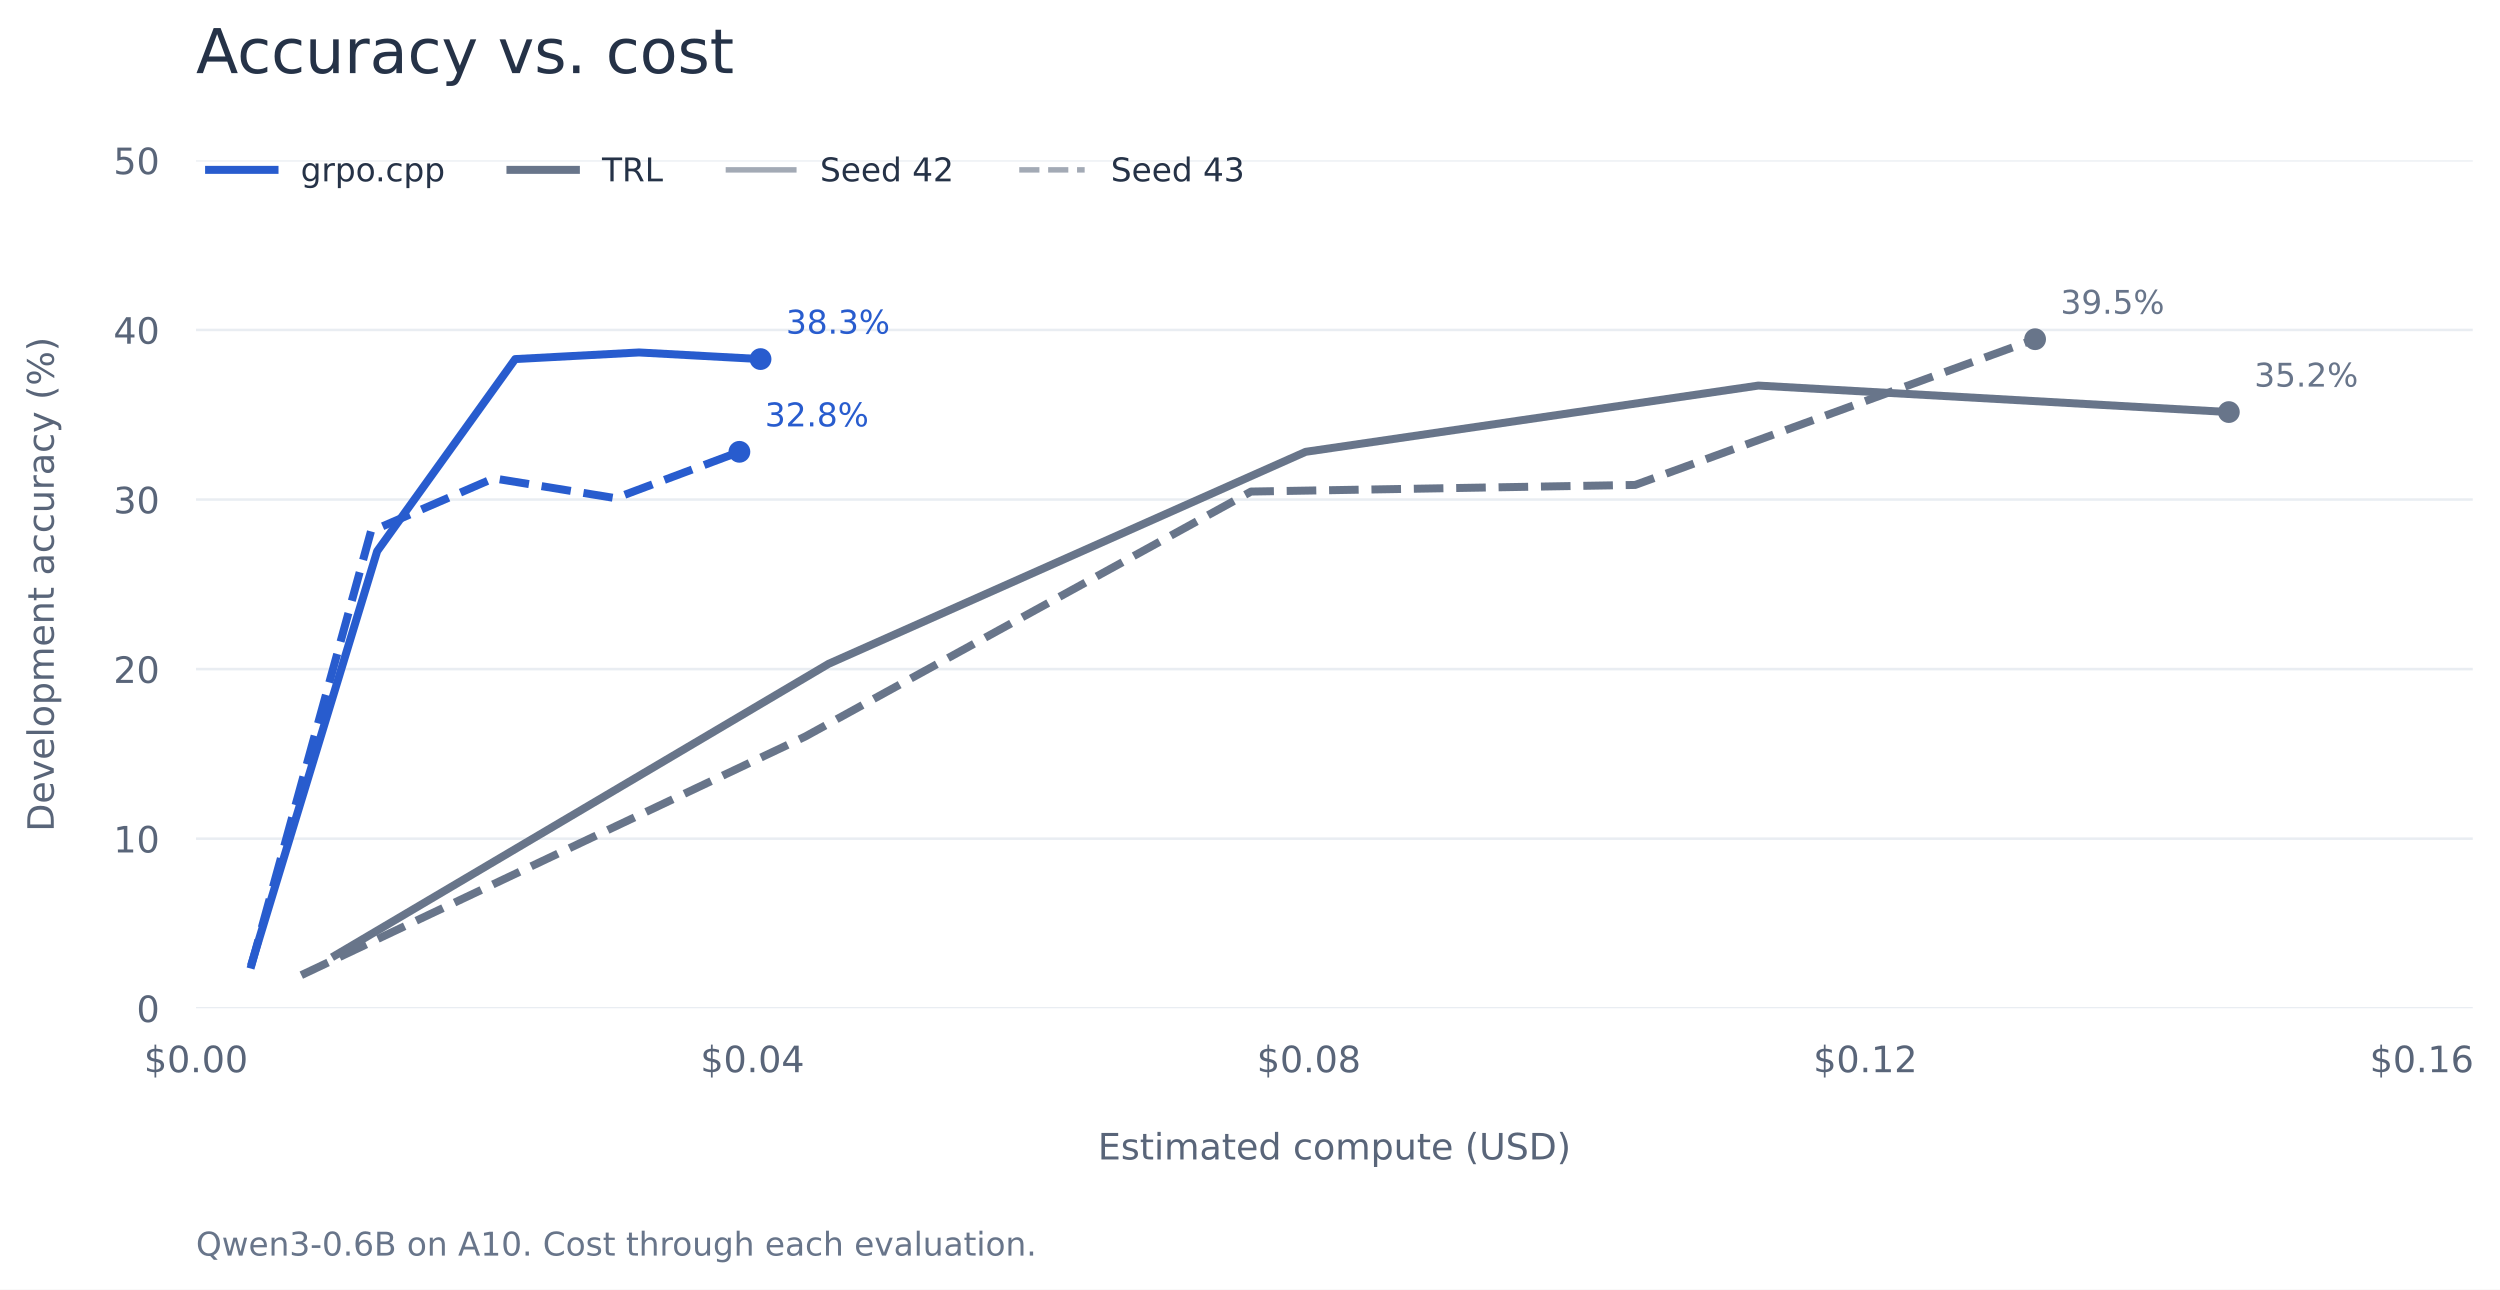
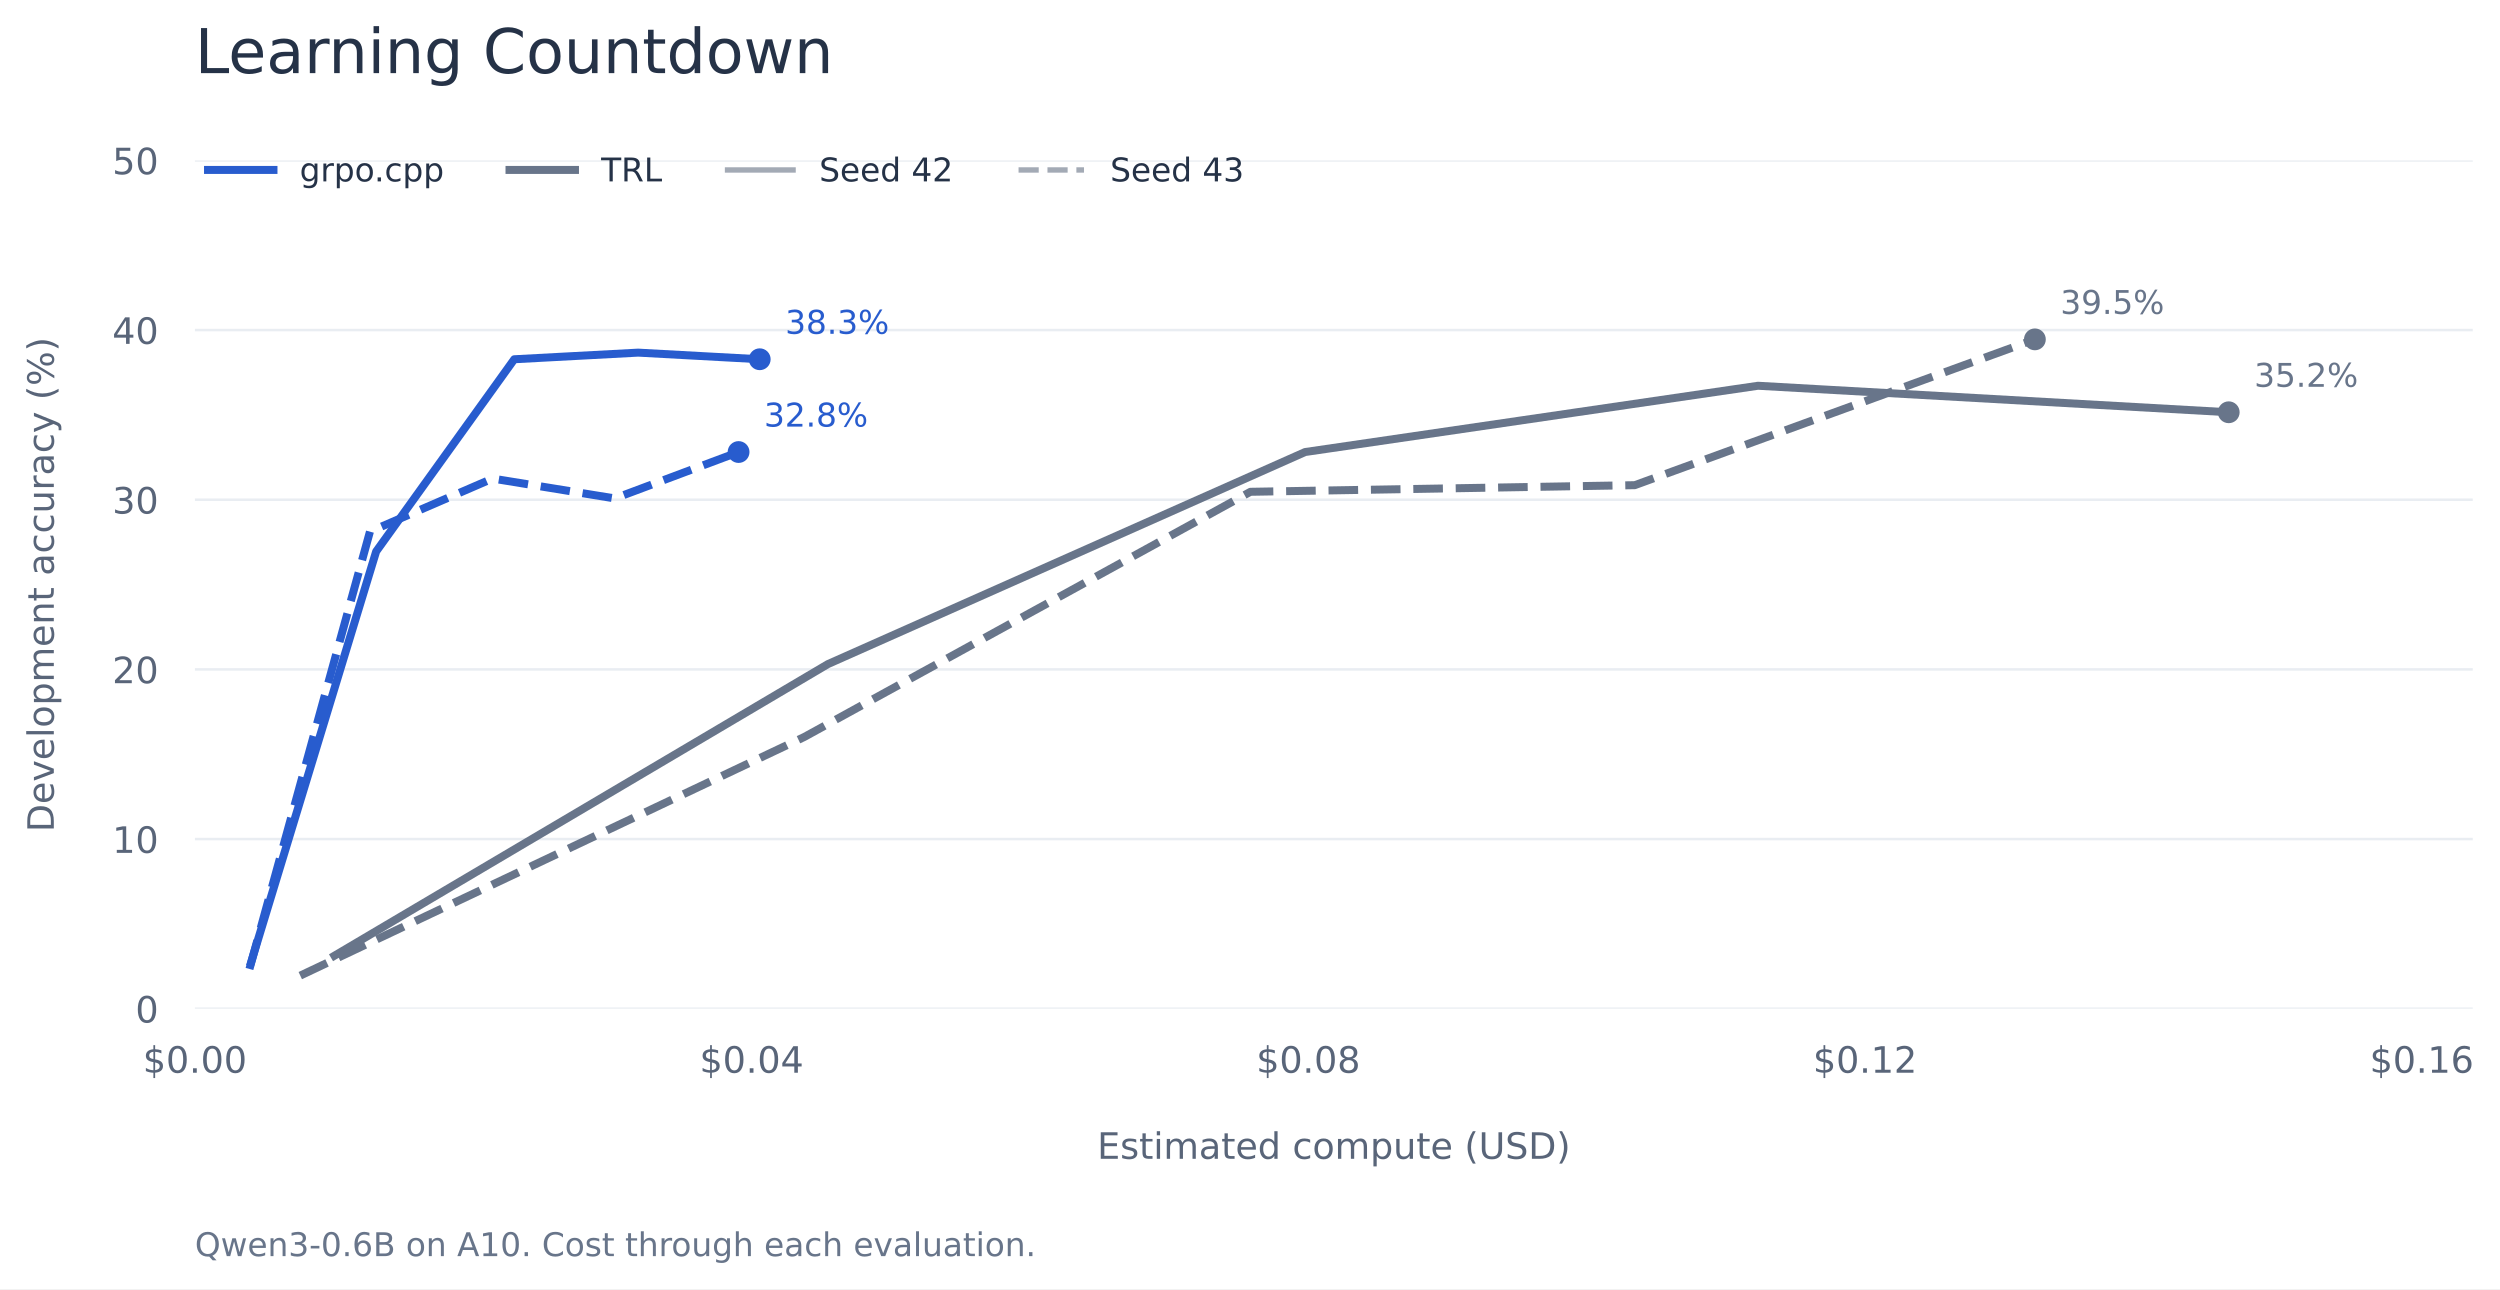
- <svg xmlns="http://www.w3.org/2000/svg" xmlns:xlink="http://www.w3.org/1999/xlink" width="687.811pt" height="354.798pt" viewBox="0 0 687.811 354.798" version="1.1">
+ <svg xmlns="http://www.w3.org/2000/svg" xmlns:xlink="http://www.w3.org/1999/xlink" width="687.489pt" height="354.509pt" viewBox="0 0 687.489 354.509" version="1.1">
  <defs>
    <style type="text/css">*{stroke-linejoin: round; stroke-linecap: butt}</style>
  </defs>
  <g id="figure_1">
    <g id="patch_1">
-       <path d="M 0 354.798  L 687.811 354.798  L 687.811 0  L 0 0  z " style="fill: #ffffff" />
+       <path d="M 0 354.509  L 687.489 354.509  L 687.489 0  L 0 0  z " style="fill: #ffffff" />
    </g>
    <g id="axes_1">
      <g id="patch_2">
-         <path d="M 53.926 277.396  L 680.326 277.396  L 680.326 44.116  L 53.926 44.116  z " style="fill: #ffffff" />
+         <path d="M 53.603 277.397  L 680.003 277.397  L 680.003 44.117  L 53.603 44.117  z " style="fill: #ffffff" />
      </g>
      <g id="matplotlib.axis_1">
        <g id="xtick_1">
          <g id="line2d_1" />
          <g id="text_1">
-             <text style="font-size: 10px; font-family: 'DejaVu Sans', 'Arial', sans-serif; text-anchor: middle; fill: #596579" x="53.926" y="294.994" transform="rotate(-0 53.92578 294.9945)">$0.00</text>
+             <text style="font-size: 10px; font-family: 'DejaVu Sans', 'Arial', sans-serif; text-anchor: middle; fill: #596579" x="53.603" y="294.996" transform="rotate(-0 53.60312 294.9958)">$0.00</text>
          </g>
        </g>
        <g id="xtick_2">
          <g id="line2d_2" />
          <g id="text_2">
-             <text style="font-size: 10px; font-family: 'DejaVu Sans', 'Arial', sans-serif; text-anchor: middle; fill: #596579" x="207.019" y="294.994" transform="rotate(-0 207.0186 294.9945)">$0.04</text>
+             <text style="font-size: 10px; font-family: 'DejaVu Sans', 'Arial', sans-serif; text-anchor: middle; fill: #596579" x="206.696" y="294.996" transform="rotate(-0 206.696 294.9958)">$0.04</text>
          </g>
        </g>
        <g id="xtick_3">
          <g id="line2d_3" />
          <g id="text_3">
-             <text style="font-size: 10px; font-family: 'DejaVu Sans', 'Arial', sans-serif; text-anchor: middle; fill: #596579" x="360.111" y="294.994" transform="rotate(-0 360.1115 294.9945)">$0.08</text>
+             <text style="font-size: 10px; font-family: 'DejaVu Sans', 'Arial', sans-serif; text-anchor: middle; fill: #596579" x="359.789" y="294.996" transform="rotate(-0 359.7888 294.9958)">$0.08</text>
          </g>
        </g>
        <g id="xtick_4">
          <g id="line2d_4" />
          <g id="text_4">
-             <text style="font-size: 10px; font-family: 'DejaVu Sans', 'Arial', sans-serif; text-anchor: middle; fill: #596579" x="513.204" y="294.994" transform="rotate(-0 513.2043 294.9945)">$0.12</text>
+             <text style="font-size: 10px; font-family: 'DejaVu Sans', 'Arial', sans-serif; text-anchor: middle; fill: #596579" x="512.882" y="294.996" transform="rotate(-0 512.8816 294.9958)">$0.12</text>
          </g>
        </g>
        <g id="xtick_5">
          <g id="line2d_5" />
          <g id="text_5">
-             <text style="font-size: 10px; font-family: 'DejaVu Sans', 'Arial', sans-serif; text-anchor: middle; fill: #596579" x="666.297" y="294.994" transform="rotate(-0 666.2971 294.9945)">$0.16</text>
+             <text style="font-size: 10px; font-family: 'DejaVu Sans', 'Arial', sans-serif; text-anchor: middle; fill: #596579" x="665.974" y="294.996" transform="rotate(-0 665.9745 294.9958)">$0.16</text>
          </g>
        </g>
        <g id="text_6">
-           <text style="font-size: 10px; font-family: 'DejaVu Sans', 'Arial', sans-serif; text-anchor: middle; fill: #596579" x="367.126" y="318.995" transform="rotate(-0 367.1258 318.9952)">Estimated compute (USD)</text>
+           <text style="font-size: 10px; font-family: 'DejaVu Sans', 'Arial', sans-serif; text-anchor: middle; fill: #596579" x="366.803" y="318.674" transform="rotate(-0 366.8031 318.6739)">Estimated compute (USD)</text>
        </g>
      </g>
      <g id="matplotlib.axis_2">
        <g id="ytick_1">
          <g id="line2d_6">
-             <path d="M 53.926 277.396  L 680.326 277.396  " clip-path="url(#p937f716edf)" style="fill: none; stroke: #e9edf2; stroke-width: 0.7; stroke-linecap: square" />
+             <path d="M 53.603 277.397  L 680.003 277.397  " clip-path="url(#p9f7c5a5e3a)" style="fill: none; stroke: #e9edf2; stroke-width: 0.7; stroke-linecap: square" />
          </g>
          <g id="line2d_7" />
          <g id="text_7">
-             <text style="font-size: 10px; font-family: 'DejaVu Sans', 'Arial', sans-serif; text-anchor: end; fill: #596579" x="43.926" y="281.195" transform="rotate(-0 43.92578 281.1948)">0</text>
+             <text style="font-size: 10px; font-family: 'DejaVu Sans', 'Arial', sans-serif; text-anchor: end; fill: #596579" x="43.603" y="281.197" transform="rotate(-0 43.60312 281.1966)">0</text>
          </g>
        </g>
        <g id="ytick_2">
          <g id="line2d_8">
-             <path d="M 53.926 230.74  L 680.326 230.74  " clip-path="url(#p937f716edf)" style="fill: none; stroke: #e9edf2; stroke-width: 0.7; stroke-linecap: square" />
+             <path d="M 53.603 230.741  L 680.003 230.741  " clip-path="url(#p9f7c5a5e3a)" style="fill: none; stroke: #e9edf2; stroke-width: 0.7; stroke-linecap: square" />
          </g>
          <g id="line2d_9" />
          <g id="text_8">
-             <text style="font-size: 10px; font-family: 'DejaVu Sans', 'Arial', sans-serif; text-anchor: end; fill: #596579" x="43.926" y="234.539" transform="rotate(-0 43.92578 234.5388)">10</text>
+             <text style="font-size: 10px; font-family: 'DejaVu Sans', 'Arial', sans-serif; text-anchor: end; fill: #596579" x="43.603" y="234.541" transform="rotate(-0 43.60312 234.5406)">10</text>
          </g>
        </g>
        <g id="ytick_3">
          <g id="line2d_10">
-             <path d="M 53.926 184.084  L 680.326 184.084  " clip-path="url(#p937f716edf)" style="fill: none; stroke: #e9edf2; stroke-width: 0.7; stroke-linecap: square" />
+             <path d="M 53.603 184.085  L 680.003 184.085  " clip-path="url(#p9f7c5a5e3a)" style="fill: none; stroke: #e9edf2; stroke-width: 0.7; stroke-linecap: square" />
          </g>
          <g id="line2d_11" />
          <g id="text_9">
-             <text style="font-size: 10px; font-family: 'DejaVu Sans', 'Arial', sans-serif; text-anchor: end; fill: #596579" x="43.926" y="187.883" transform="rotate(-0 43.92578 187.8828)">20</text>
+             <text style="font-size: 10px; font-family: 'DejaVu Sans', 'Arial', sans-serif; text-anchor: end; fill: #596579" x="43.603" y="187.885" transform="rotate(-0 43.60312 187.8846)">20</text>
          </g>
        </g>
        <g id="ytick_4">
          <g id="line2d_12">
-             <path d="M 53.926 137.428  L 680.326 137.428  " clip-path="url(#p937f716edf)" style="fill: none; stroke: #e9edf2; stroke-width: 0.7; stroke-linecap: square" />
+             <path d="M 53.603 137.429  L 680.003 137.429  " clip-path="url(#p9f7c5a5e3a)" style="fill: none; stroke: #e9edf2; stroke-width: 0.7; stroke-linecap: square" />
          </g>
          <g id="line2d_13" />
          <g id="text_10">
-             <text style="font-size: 10px; font-family: 'DejaVu Sans', 'Arial', sans-serif; text-anchor: end; fill: #596579" x="43.926" y="141.227" transform="rotate(-0 43.92578 141.2268)">30</text>
+             <text style="font-size: 10px; font-family: 'DejaVu Sans', 'Arial', sans-serif; text-anchor: end; fill: #596579" x="43.603" y="141.229" transform="rotate(-0 43.60312 141.2286)">30</text>
          </g>
        </g>
        <g id="ytick_5">
          <g id="line2d_14">
-             <path d="M 53.926 90.772  L 680.326 90.772  " clip-path="url(#p937f716edf)" style="fill: none; stroke: #e9edf2; stroke-width: 0.7; stroke-linecap: square" />
+             <path d="M 53.603 90.773  L 680.003 90.773  " clip-path="url(#p9f7c5a5e3a)" style="fill: none; stroke: #e9edf2; stroke-width: 0.7; stroke-linecap: square" />
          </g>
          <g id="line2d_15" />
          <g id="text_11">
-             <text style="font-size: 10px; font-family: 'DejaVu Sans', 'Arial', sans-serif; text-anchor: end; fill: #596579" x="43.926" y="94.571" transform="rotate(-0 43.92578 94.57084)">40</text>
+             <text style="font-size: 10px; font-family: 'DejaVu Sans', 'Arial', sans-serif; text-anchor: end; fill: #596579" x="43.603" y="94.573" transform="rotate(-0 43.60312 94.57256)">40</text>
          </g>
        </g>
        <g id="ytick_6">
          <g id="line2d_16">
-             <path d="M 53.926 44.116  L 680.326 44.116  " clip-path="url(#p937f716edf)" style="fill: none; stroke: #e9edf2; stroke-width: 0.7; stroke-linecap: square" />
+             <path d="M 53.603 44.117  L 680.003 44.117  " clip-path="url(#p9f7c5a5e3a)" style="fill: none; stroke: #e9edf2; stroke-width: 0.7; stroke-linecap: square" />
          </g>
          <g id="line2d_17" />
          <g id="text_12">
-             <text style="font-size: 10px; font-family: 'DejaVu Sans', 'Arial', sans-serif; text-anchor: end; fill: #596579" x="43.926" y="47.915" transform="rotate(-0 43.92578 47.91484)">50</text>
+             <text style="font-size: 10px; font-family: 'DejaVu Sans', 'Arial', sans-serif; text-anchor: end; fill: #596579" x="43.603" y="47.917" transform="rotate(-0 43.60312 47.91656)">50</text>
          </g>
        </g>
        <g id="text_13">
-           <text style="font-size: 10px; font-family: 'DejaVu Sans', 'Arial', sans-serif; text-anchor: middle; fill: #596579" x="14.798" y="160.756" transform="rotate(-90 14.79844 160.756)">Development accuracy (%)</text>
+           <text style="font-size: 10px; font-family: 'DejaVu Sans', 'Arial', sans-serif; text-anchor: middle; fill: #596579" x="14.798" y="160.757" transform="rotate(-90 14.79844 160.7573)">Development accuracy (%)</text>
        </g>
      </g>
      <g id="line2d_18">
-         <path d="M 69.37 264.639  L 103.768 151.644  L 141.747 98.791  L 175.807 96.969  L 209.244 98.791  " clip-path="url(#p937f716edf)" style="fill: none; stroke: #285cce; stroke-width: 2.2; stroke-linecap: square" />
+         <path d="M 69.048 264.64  L 103.445 151.645  L 141.425 98.792  L 175.484 96.97  L 208.921 98.792  " clip-path="url(#p9f7c5a5e3a)" style="fill: none; stroke: #285cce; stroke-width: 2.2; stroke-linecap: square" />
      </g>
      <g id="line2d_19">
-         <path d="M 92.295 262.816  L 227.987 182.626  L 359.219 124.306  L 483.758 106.081  L 613.211 113.371  " clip-path="url(#p937f716edf)" style="fill: none; stroke: #68758a; stroke-width: 2.2; stroke-linecap: square" />
+         <path d="M 91.972 262.817  L 227.664 182.627  L 358.896 124.307  L 483.435 106.082  L 612.889 113.372  " clip-path="url(#p9f7c5a5e3a)" style="fill: none; stroke: #68758a; stroke-width: 2.2; stroke-linecap: square" />
      </g>
      <g id="line2d_20">
-         <path d="M 68.923 266.461  L 102.061 146.176  L 135.773 131.596  L 169.37 137.064  L 203.429 124.306  " clip-path="url(#p937f716edf)" style="fill: none; stroke-dasharray: 8.14,3.52; stroke-dashoffset: 0; stroke: #285cce; stroke-width: 2.2" />
+         <path d="M 68.601 266.462  L 101.738 146.177  L 135.45 131.597  L 169.047 137.065  L 203.107 124.307  " clip-path="url(#p9f7c5a5e3a)" style="fill: none; stroke-dasharray: 8.14,3.52; stroke-dashoffset: 0; stroke: #285cce; stroke-width: 2.2" />
      </g>
      <g id="line2d_21">
-         <path d="M 82.897 268.284  L 221.471 202.674  L 344.186 135.241  L 449.879 133.419  L 559.907 93.324  " clip-path="url(#p937f716edf)" style="fill: none; stroke-dasharray: 8.14,3.52; stroke-dashoffset: 0; stroke: #68758a; stroke-width: 2.2" />
+         <path d="M 82.574 268.285  L 221.149 202.675  L 343.863 135.242  L 449.556 133.42  L 559.584 93.325  " clip-path="url(#p9f7c5a5e3a)" style="fill: none; stroke-dasharray: 8.14,3.52; stroke-dashoffset: 0; stroke: #68758a; stroke-width: 2.2" />
      </g>
      <g id="PathCollection_1">
        <defs>
          <path id="m2c379c3151" d="M 0 2.5  C 0.663 2.5 1.299 2.237 1.768 1.768  C 2.237 1.299 2.5 0.663 2.5 0  C 2.5 -0.663 2.237 -1.299 1.768 -1.768  C 1.299 -2.237 0.663 -2.5 0 -2.5  C -0.663 -2.5 -1.299 -2.237 -1.768 -1.768  C -2.237 -1.299 -2.5 -0.663 -2.5 0  C -2.5 0.663 -2.237 1.299 -1.768 1.768  C -1.299 2.237 -0.663 2.5 0 2.5  z " style="stroke: #285cce" />
        </defs>
-         <g clip-path="url(#p937f716edf)">
-           <use xlink:href="#m2c379c3151" x="209.244" y="98.791" style="fill: #285cce; stroke: #285cce" />
+         <g clip-path="url(#p9f7c5a5e3a)">
+           <use xlink:href="#m2c379c3151" x="208.921" y="98.792" style="fill: #285cce; stroke: #285cce" />
        </g>
      </g>
      <g id="text_14">
-         <text style="font-size: 9px; font-family: 'DejaVu Sans', 'Arial', sans-serif; text-anchor: start; fill: #285cce" x="216.244" y="91.791" transform="rotate(-0 216.244 91.79102)">38.3%</text>
+         <text style="font-size: 9px; font-family: 'DejaVu Sans', 'Arial', sans-serif; text-anchor: start; fill: #285cce" x="215.921" y="91.792" transform="rotate(-0 215.9213 91.79234)">38.3%</text>
      </g>
      <g id="PathCollection_2">
        <defs>
          <path id="m767a42761b" d="M 0 2.5  C 0.663 2.5 1.299 2.237 1.768 1.768  C 2.237 1.299 2.5 0.663 2.5 0  C 2.5 -0.663 2.237 -1.299 1.768 -1.768  C 1.299 -2.237 0.663 -2.5 0 -2.5  C -0.663 -2.5 -1.299 -2.237 -1.768 -1.768  C -2.237 -1.299 -2.5 -0.663 -2.5 0  C -2.5 0.663 -2.237 1.299 -1.768 1.768  C -1.299 2.237 -0.663 2.5 0 2.5  z " style="stroke: #68758a" />
        </defs>
-         <g clip-path="url(#p937f716edf)">
-           <use xlink:href="#m767a42761b" x="613.211" y="113.371" style="fill: #68758a; stroke: #68758a" />
+         <g clip-path="url(#p9f7c5a5e3a)">
+           <use xlink:href="#m767a42761b" x="612.889" y="113.372" style="fill: #68758a; stroke: #68758a" />
        </g>
      </g>
      <g id="text_15">
-         <text style="font-size: 9px; font-family: 'DejaVu Sans', 'Arial', sans-serif; text-anchor: start; fill: #68758a" x="620.211" y="106.371" transform="rotate(-0 620.2115 106.371)">35.2%</text>
+         <text style="font-size: 9px; font-family: 'DejaVu Sans', 'Arial', sans-serif; text-anchor: start; fill: #68758a" x="619.889" y="106.372" transform="rotate(-0 619.8888 106.3723)">35.2%</text>
      </g>
      <g id="PathCollection_3">
-         <g clip-path="url(#p937f716edf)">
-           <use xlink:href="#m2c379c3151" x="203.429" y="124.306" style="fill: #285cce; stroke: #285cce" />
+         <g clip-path="url(#p9f7c5a5e3a)">
+           <use xlink:href="#m2c379c3151" x="203.107" y="124.307" style="fill: #285cce; stroke: #285cce" />
        </g>
      </g>
      <g id="text_16">
-         <text style="font-size: 9px; font-family: 'DejaVu Sans', 'Arial', sans-serif; text-anchor: start; fill: #285cce" x="210.429" y="117.306" transform="rotate(-0 210.4292 117.306)">32.8%</text>
+         <text style="font-size: 9px; font-family: 'DejaVu Sans', 'Arial', sans-serif; text-anchor: start; fill: #285cce" x="210.107" y="117.307" transform="rotate(-0 210.1065 117.3073)">32.8%</text>
      </g>
      <g id="PathCollection_4">
-         <g clip-path="url(#p937f716edf)">
-           <use xlink:href="#m767a42761b" x="559.907" y="93.324" style="fill: #68758a; stroke: #68758a" />
+         <g clip-path="url(#p9f7c5a5e3a)">
+           <use xlink:href="#m767a42761b" x="559.584" y="93.325" style="fill: #68758a; stroke: #68758a" />
        </g>
      </g>
      <g id="text_17">
-         <text style="font-size: 9px; font-family: 'DejaVu Sans', 'Arial', sans-serif; text-anchor: start; fill: #68758a" x="566.907" y="86.324" transform="rotate(-0 566.9068 86.32352)">39.5%</text>
+         <text style="font-size: 9px; font-family: 'DejaVu Sans', 'Arial', sans-serif; text-anchor: start; fill: #68758a" x="566.584" y="86.325" transform="rotate(-0 566.5842 86.32484)">39.5%</text>
      </g>
      <g id="text_18">
-         <text style="font-size: 17px; font-family: 'DejaVu Sans', 'Arial', sans-serif; text-anchor: start; fill: #253247" x="53.926" y="20.116" transform="rotate(-0 53.92578 20.11602)">Accuracy vs. cost</text>
+         <text style="font-size: 17px; font-family: 'DejaVu Sans', 'Arial', sans-serif; text-anchor: start; fill: #253247" x="53.603" y="20.117" transform="rotate(-0 53.60312 20.11734)">Learning Countdown</text>
      </g>
      <g id="legend_1">
        <g id="line2d_22">
-           <path d="M 57.526 46.739  L 66.526 46.739  L 75.526 46.739  " style="fill: none; stroke: #285cce; stroke-width: 2.2; stroke-linecap: square" />
+           <path d="M 57.203 46.74  L 66.203 46.74  L 75.203 46.74  " style="fill: none; stroke: #285cce; stroke-width: 2.2; stroke-linecap: square" />
        </g>
        <g id="text_19">
-           <text style="font-size: 9px; font-family: 'DejaVu Sans', 'Arial', sans-serif; text-anchor: start; fill: #253247" x="82.726" y="49.889" transform="rotate(-0 82.72578 49.88901)">grpo.cpp</text>
+           <text style="font-size: 9px; font-family: 'DejaVu Sans', 'Arial', sans-serif; text-anchor: start; fill: #253247" x="82.403" y="49.89" transform="rotate(-0 82.40313 49.89034)">grpo.cpp</text>
        </g>
        <g id="line2d_23">
-           <path d="M 140.438 46.739  L 149.438 46.739  L 158.438 46.739  " style="fill: none; stroke: #68758a; stroke-width: 2.2; stroke-linecap: square" />
+           <path d="M 140.116 46.74  L 149.116 46.74  L 158.116 46.74  " style="fill: none; stroke: #68758a; stroke-width: 2.2; stroke-linecap: square" />
        </g>
        <g id="text_20">
-           <text style="font-size: 9px; font-family: 'DejaVu Sans', 'Arial', sans-serif; text-anchor: start; fill: #253247" x="165.638" y="49.889" transform="rotate(-0 165.6383 49.88901)">TRL</text>
+           <text style="font-size: 9px; font-family: 'DejaVu Sans', 'Arial', sans-serif; text-anchor: start; fill: #253247" x="165.316" y="49.89" transform="rotate(-0 165.3156 49.89034)">TRL</text>
        </g>
        <g id="line2d_24">
-           <path d="M 200.404 46.739  L 209.404 46.739  L 218.404 46.739  " style="fill: none; stroke: #a3aab5; stroke-width: 1.5; stroke-linecap: square" />
+           <path d="M 200.081 46.74  L 209.081 46.74  L 218.081 46.74  " style="fill: none; stroke: #a3aab5; stroke-width: 1.5; stroke-linecap: square" />
        </g>
        <g id="text_21">
-           <text style="font-size: 9px; font-family: 'DejaVu Sans', 'Arial', sans-serif; text-anchor: start; fill: #253247" x="225.604" y="49.889" transform="rotate(-0 225.6036 49.88901)">Seed 42</text>
+           <text style="font-size: 9px; font-family: 'DejaVu Sans', 'Arial', sans-serif; text-anchor: start; fill: #253247" x="225.281" y="49.89" transform="rotate(-0 225.2809 49.89034)">Seed 42</text>
        </g>
        <g id="line2d_25">
-           <path d="M 280.419 46.739  L 289.419 46.739  L 298.419 46.739  " style="fill: none; stroke-dasharray: 5.55,2.4; stroke-dashoffset: 0; stroke: #a3aab5; stroke-width: 1.5" />
+           <path d="M 280.097 46.74  L 289.097 46.74  L 298.097 46.74  " style="fill: none; stroke-dasharray: 5.55,2.4; stroke-dashoffset: 0; stroke: #a3aab5; stroke-width: 1.5" />
        </g>
        <g id="text_22">
-           <text style="font-size: 9px; font-family: 'DejaVu Sans', 'Arial', sans-serif; text-anchor: start; fill: #253247" x="305.619" y="49.889" transform="rotate(-0 305.6192 49.88901)">Seed 43</text>
+           <text style="font-size: 9px; font-family: 'DejaVu Sans', 'Arial', sans-serif; text-anchor: start; fill: #253247" x="305.297" y="49.89" transform="rotate(-0 305.2966 49.89034)">Seed 43</text>
        </g>
      </g>
    </g>
    <g id="text_23">
-       <text style="font-size: 9px; font-family: 'DejaVu Sans', 'Arial', sans-serif; text-anchor: start; fill: #68758a" x="53.926" y="345.436" transform="rotate(-0 53.92578 345.436)">Qwen3-0.6B on A10. Cost through each evaluation.</text>
+       <text style="font-size: 9px; font-family: 'DejaVu Sans', 'Arial', sans-serif; text-anchor: start; fill: #68758a" x="53.603" y="345.437" transform="rotate(-0 53.60312 345.4373)">Qwen3-0.6B on A10. Cost through each evaluation.</text>
    </g>
  </g>
  <defs>
-     <clipPath id="p937f716edf">
-       <rect x="53.926" y="44.116" width="626.4" height="233.28" />
+     <clipPath id="p9f7c5a5e3a">
+       <rect x="53.603" y="44.117" width="626.4" height="233.28" />
    </clipPath>
  </defs>
</svg>
